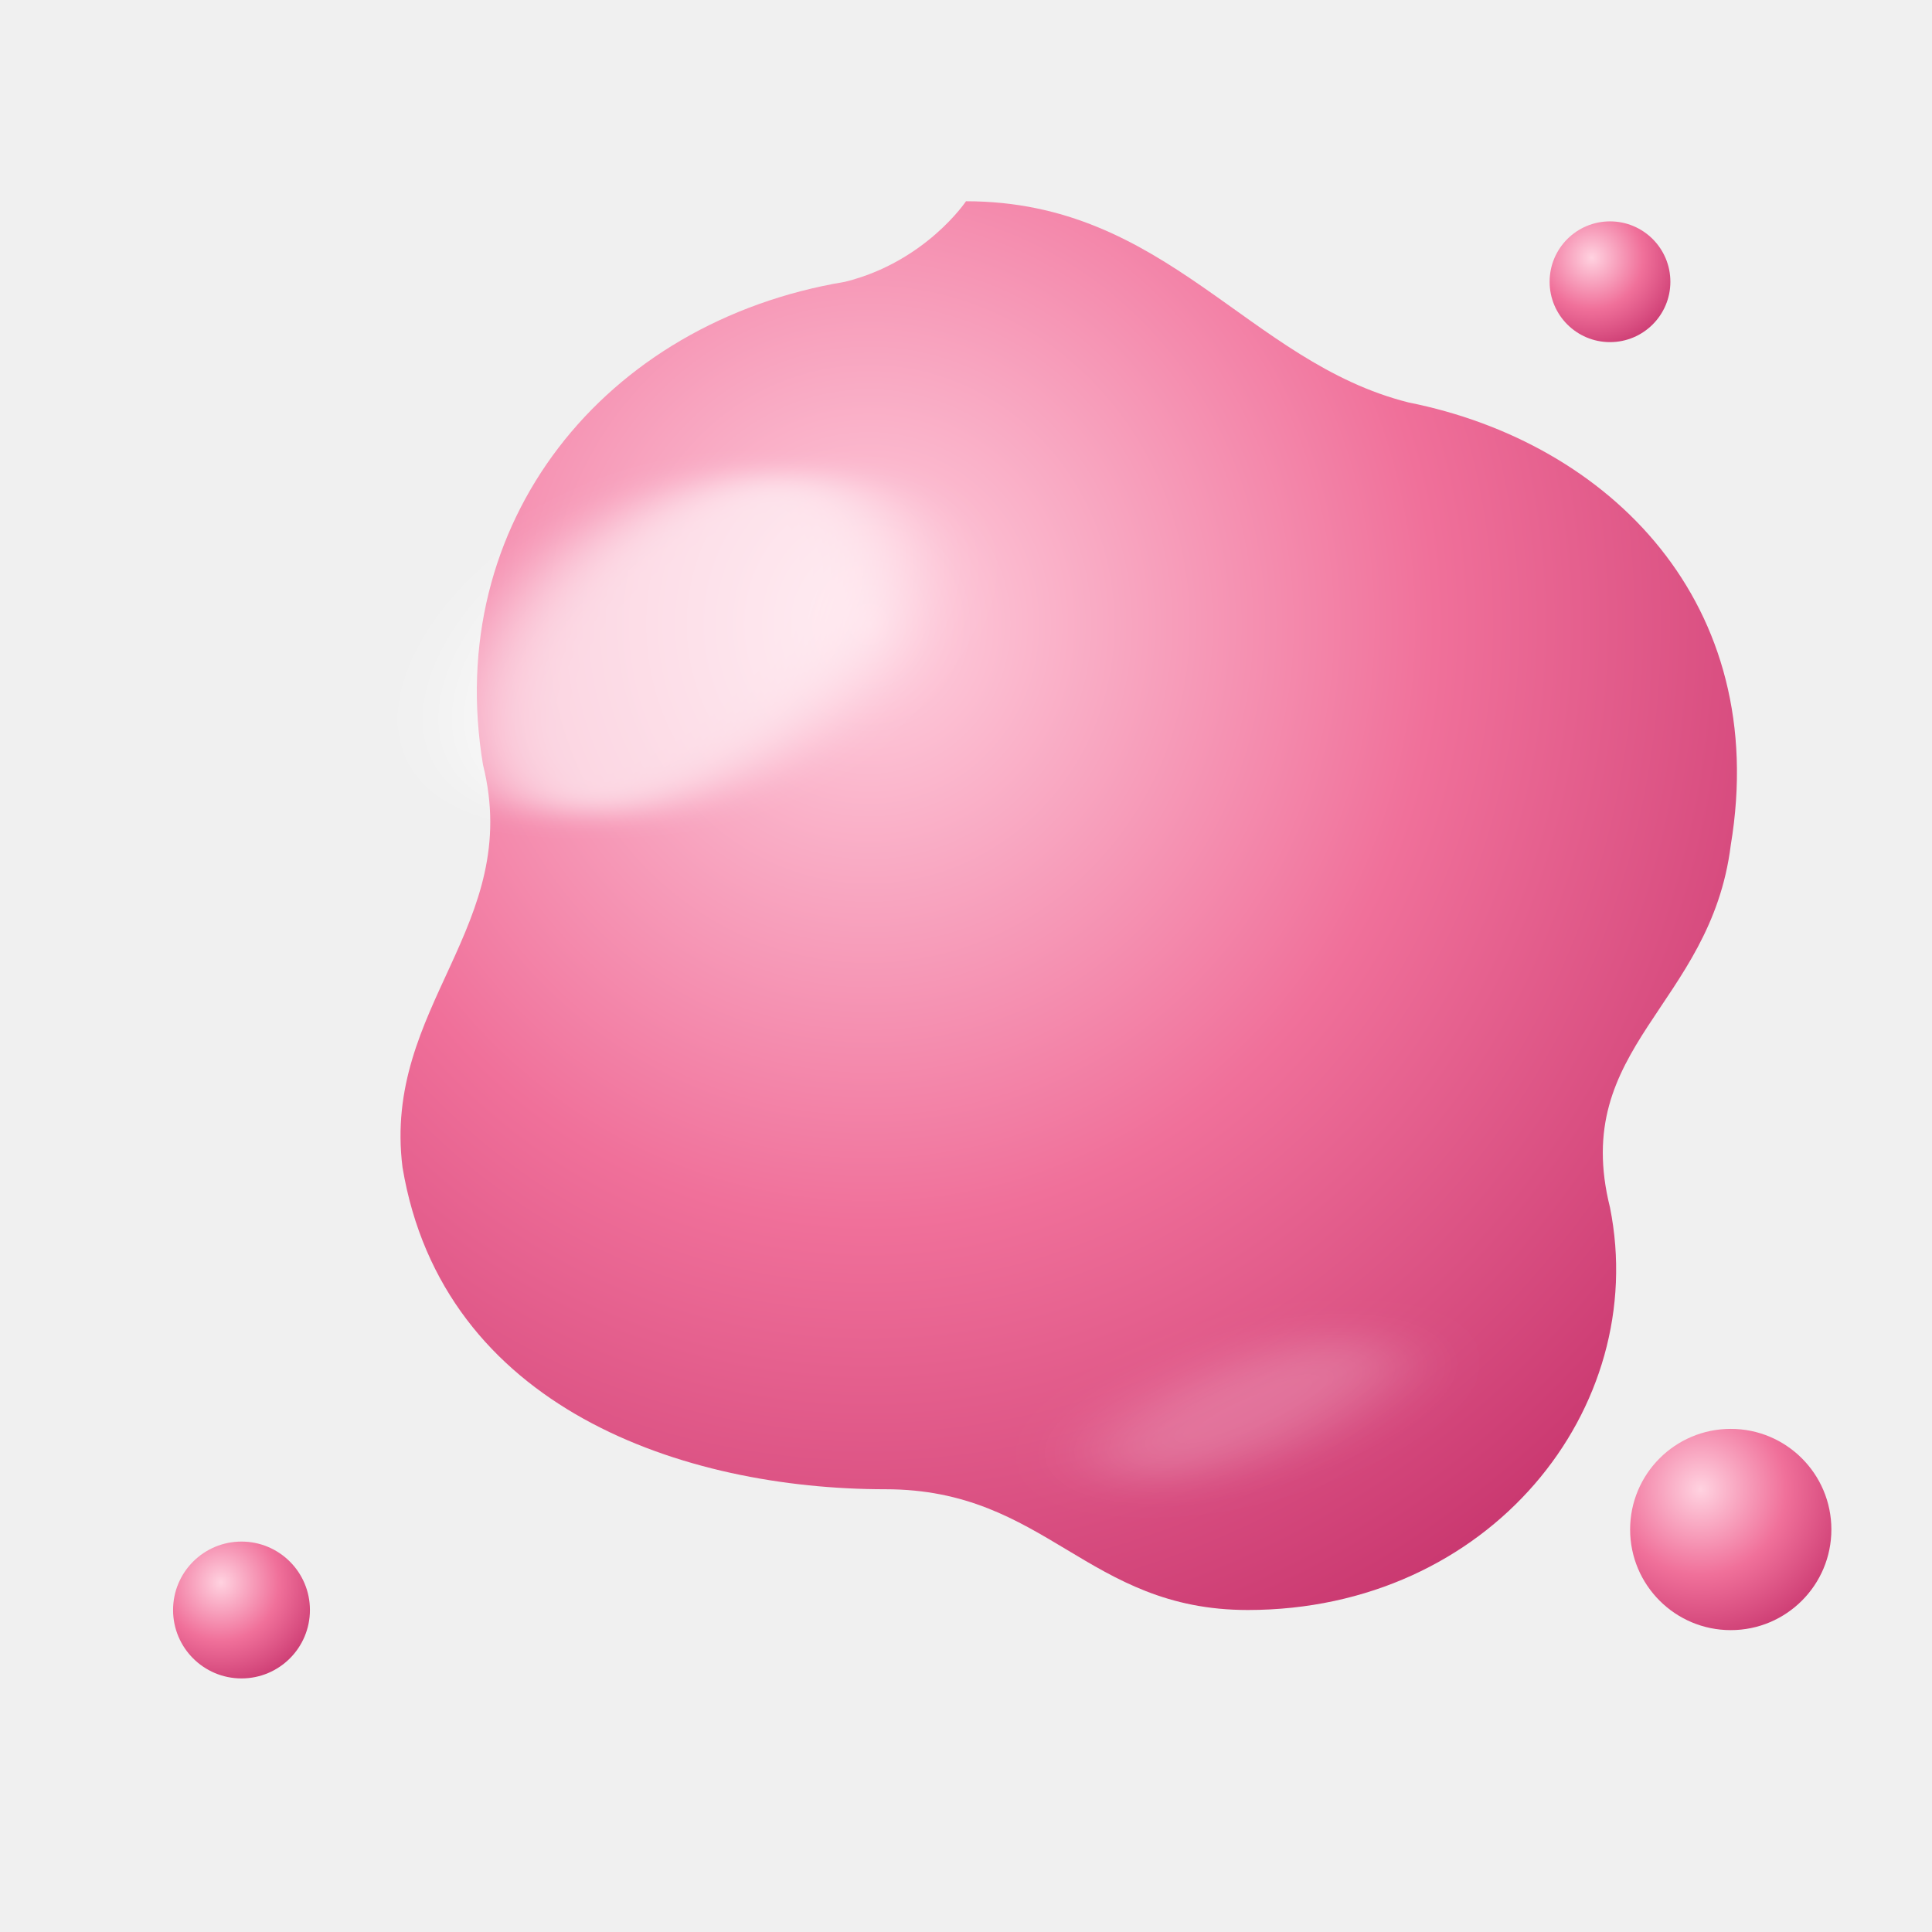
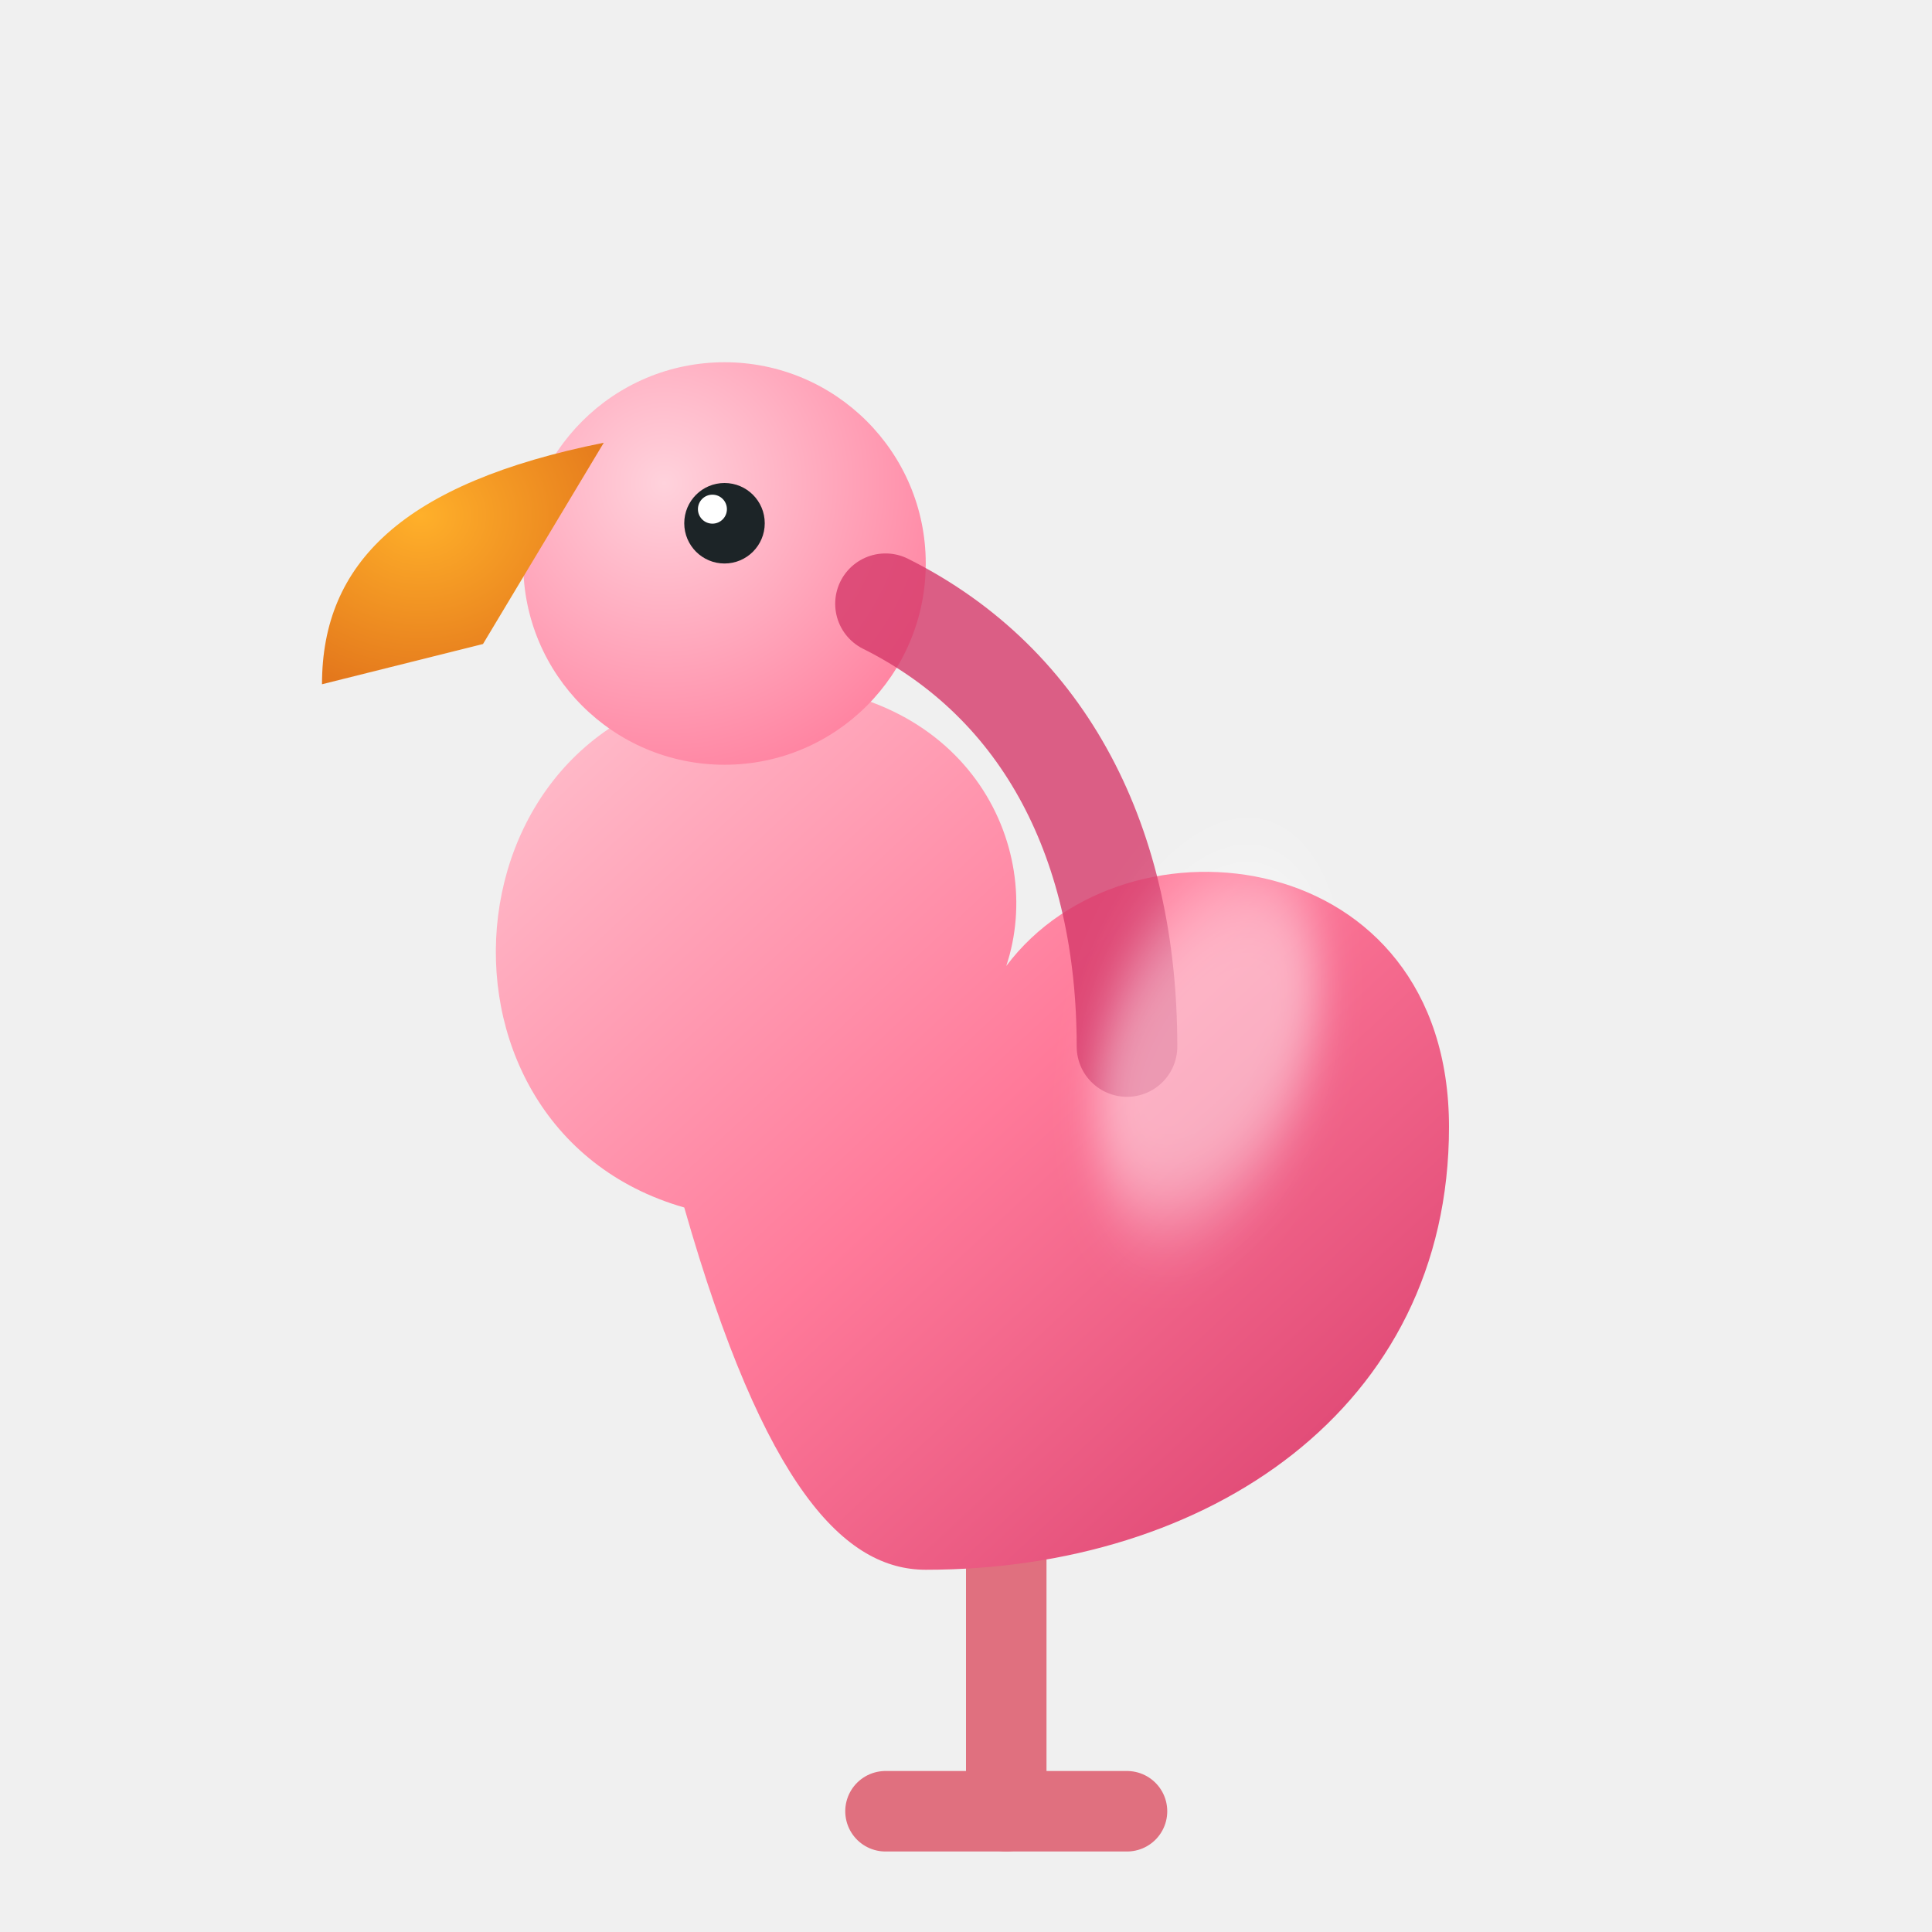
<svg xmlns="http://www.w3.org/2000/svg" viewBox="0 0 96 96" width="96" height="96" role="img">
  <defs>
    <filter id="kb" x="-30%" y="-30%" width="160%" height="160%">
      <feGaussianBlur stdDeviation="1.6" />
    </filter>
    <filter id="kb2" x="-30%" y="-80%" width="160%" height="260%">
      <feGaussianBlur stdDeviation="2.4" />
    </filter>
-     <radialGradient id="pink0" cx="0.35" cy="0.3" r="0.85">
-       <stop offset="0" stop-color="#ffd2e0" />
-       <stop offset="0.5" stop-color="#f0709a" />
-       <stop offset="1" stop-color="#c4306a" />
-     </radialGradient>
+     <linearGradient id="pink0" x1="0" y1="0" x2="1" y2="1">
+       <stop offset="0" stop-color="#ffc4d0" />
+       <stop offset="0.5" stop-color="#ff7a9a" />
+       <stop offset="1" stop-color="#d63a6a" />
+     </linearGradient>
    <radialGradient id="pink1" cx="0.35" cy="0.3" r="0.85">
-       <stop offset="0" stop-color="#ffd2e0" />
-       <stop offset="0.5" stop-color="#f0709a" />
-       <stop offset="1" stop-color="#c4306a" />
+       <stop offset="0" stop-color="#ffd2dc" />
+       <stop offset="1" stop-color="#ff7a9a" />
    </radialGradient>
    <radialGradient id="pink2" cx="0.35" cy="0.3" r="0.85">
-       <stop offset="0" stop-color="#ffd2e0" />
-       <stop offset="0.5" stop-color="#f0709a" />
-       <stop offset="1" stop-color="#c4306a" />
-     </radialGradient>
-     <radialGradient id="pink3" cx="0.35" cy="0.3" r="0.85">
-       <stop offset="0" stop-color="#ffd2e0" />
-       <stop offset="0.5" stop-color="#f0709a" />
-       <stop offset="1" stop-color="#c4306a" />
+       <stop offset="0" stop-color="#ffb02a" />
+       <stop offset="1" stop-color="#e0701a" />
    </radialGradient>
  </defs>
-   <path d="M48 10c10 0 14 8 22 10 10 2 18 10 16 22-1 8-8 10-6 18 2 10-6 20-18 20-8 0-10-6-18-6-10 0-22-4-24-16-1-8 6-12 4-20-2-12 6-22 18-24 4-1 6-4 6-4z" fill="url(#pink0)" />
-   <circle cx="86" cy="76" r="5" fill="url(#pink1)" />
-   <circle cx="12" cy="80" r="3.4" fill="url(#pink2)" />
-   <circle cx="80" cy="14" r="3" fill="url(#pink3)" />
-   <ellipse cx="34" cy="32" rx="12" ry="7" fill="#fff" opacity="0.6" filter="url(#kb)" transform="rotate(-30 34 32)" />
-   <ellipse cx="62" cy="70" rx="8" ry="2.4" fill="#fff" opacity="0.2" filter="url(#kb)" transform="rotate(-20 62 70)" />
+   <path d="M50 90V62" fill="none" stroke="#e0707f" stroke-width="4" stroke-linecap="round" stroke-linejoin="round" />
+   <path d="M44 90h12" fill="none" stroke="#e0707f" stroke-width="4" stroke-linecap="round" stroke-linejoin="round" />
+   <path d="M34 60c-14-4-12-26 4-26 10 0 14 8 12 14 6-8 22-6 22 8 0 14-12 22-26 22-4 0-8-4-12-18z" fill="url(#pink0)" />
+   <circle cx="36" cy="28" r="10" fill="url(#pink1)" />
+   <path d="M30 22c-10 2-14 6-14 12l8-2z" fill="url(#pink2)" />
+   <circle cx="36" cy="26" r="2" fill="#1c2427" />
+   <circle cx="35.4" cy="25.3" r="0.72" fill="#fff" />
+   <path d="M44 30c8 4 12 12 12 22" fill="none" stroke="#d63a6a" stroke-width="5" stroke-linecap="round" stroke-linejoin="round" opacity="0.8" />
+   <ellipse cx="60" cy="52" rx="5" ry="9" fill="#fff" opacity="0.45" filter="url(#kb)" transform="rotate(20 60 52)" />
</svg>
